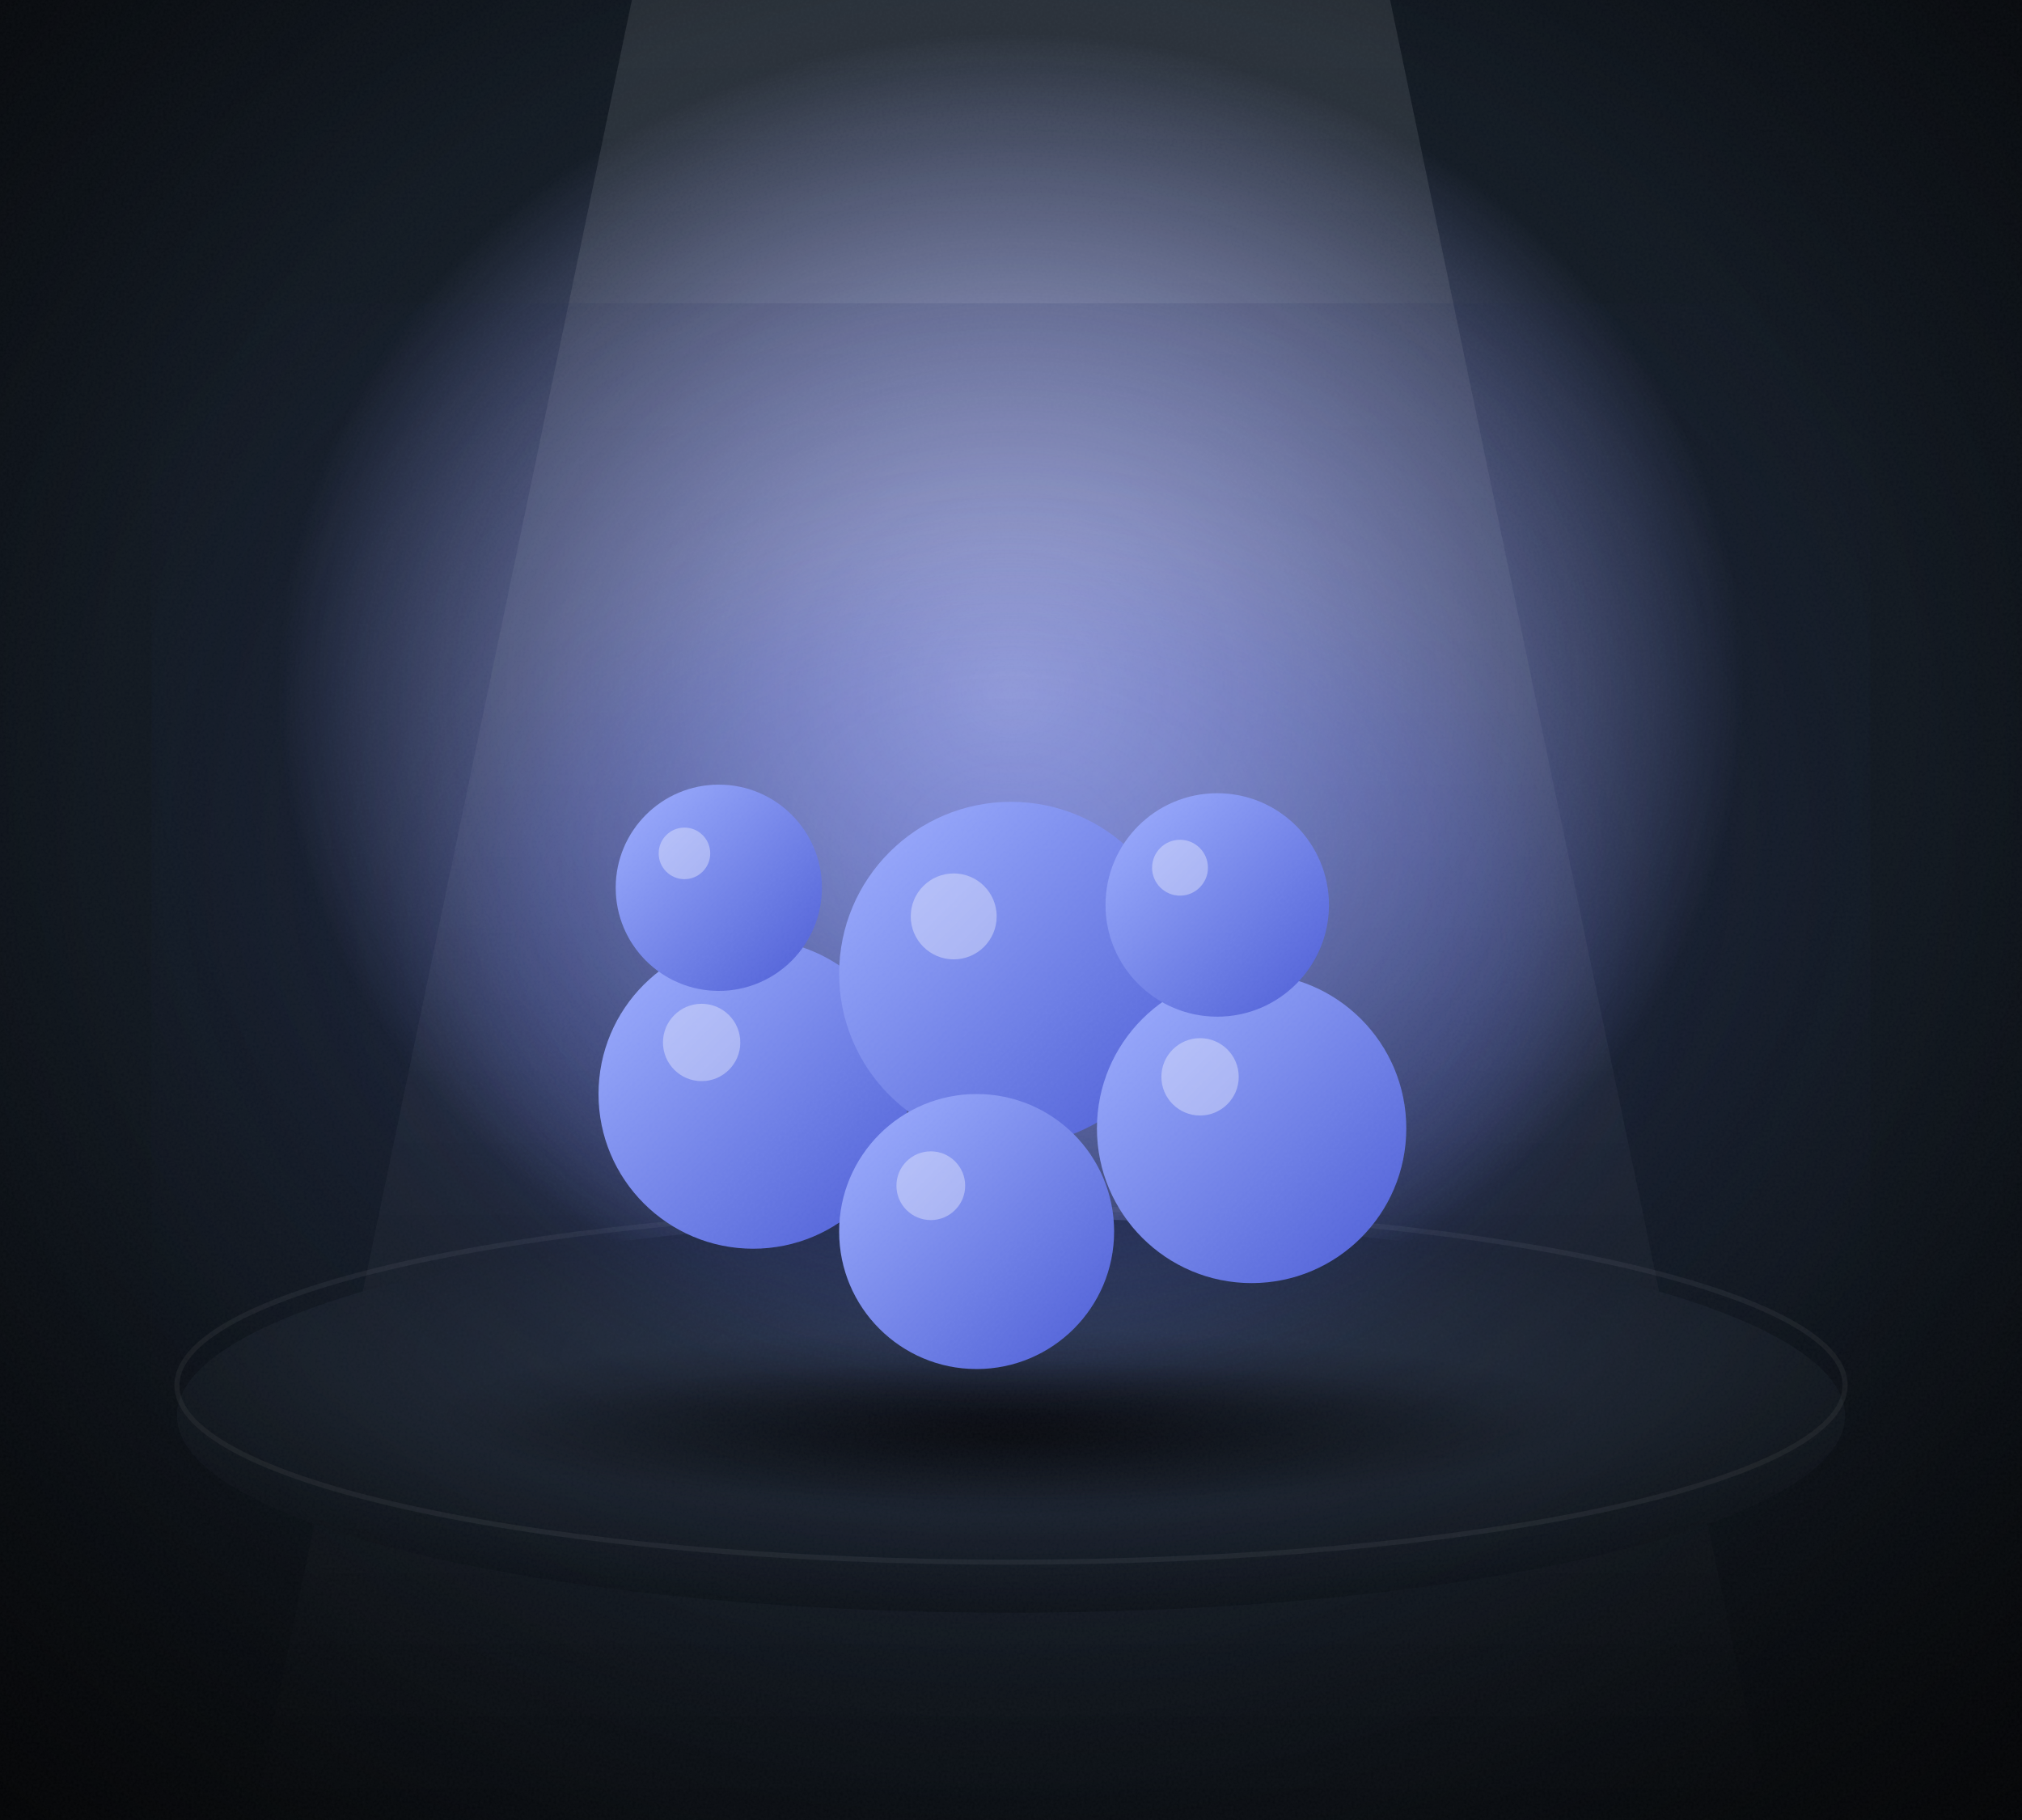
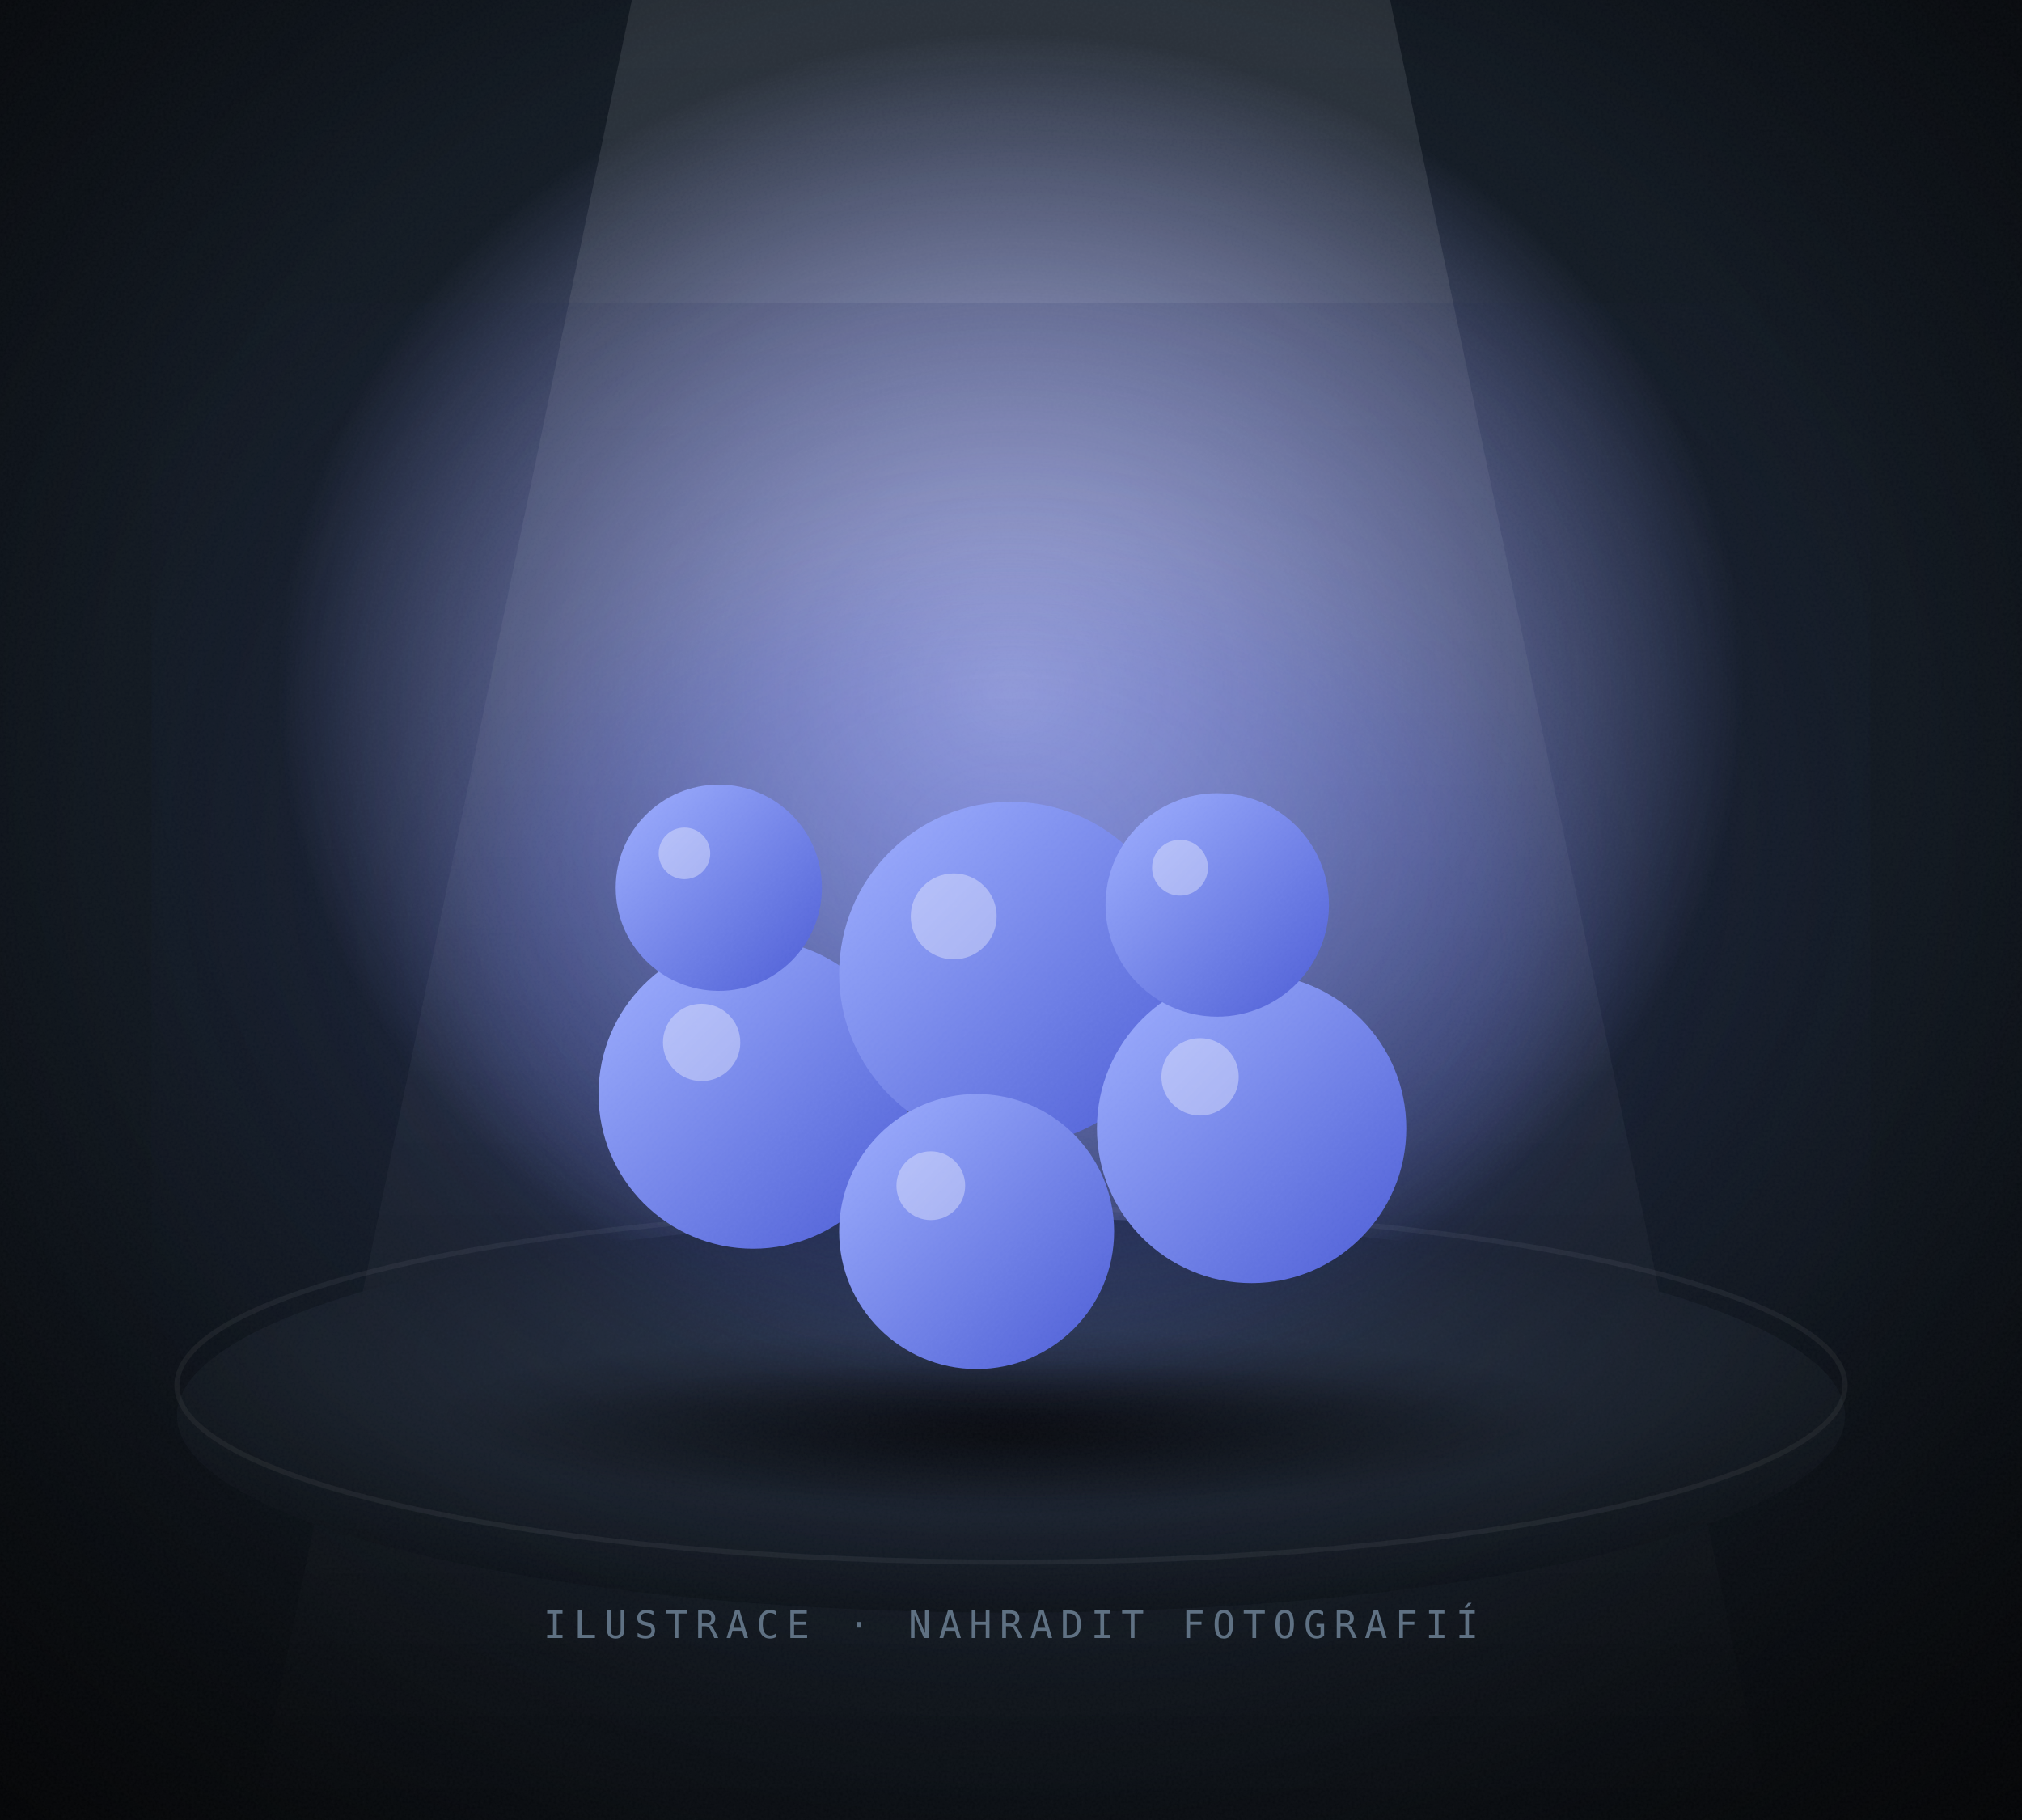
<svg xmlns="http://www.w3.org/2000/svg" viewBox="0 0 800 720" width="800" height="720">
  <defs>
    <radialGradient id="bg-blueberries" cx="50%" cy="38%" r="80%">
      <stop offset="0%" stop-color="#4a5bd4" stop-opacity="0.28" />
      <stop offset="45%" stop-color="#121a24" />
      <stop offset="100%" stop-color="#06080b" />
    </radialGradient>
    <linearGradient id="beam-blueberries" x1="0" y1="0" x2="0" y2="1">
      <stop offset="0%" stop-color="#ffffff" stop-opacity="0.10" />
      <stop offset="100%" stop-color="#ffffff" stop-opacity="0" />
    </linearGradient>
    <radialGradient id="slab-blueberries" cx="50%" cy="35%" r="65%">
      <stop offset="0%" stop-color="#2a3644" />
      <stop offset="70%" stop-color="#151c25" />
      <stop offset="100%" stop-color="#0c1117" />
    </radialGradient>
    <radialGradient id="shadow-blueberries" cx="50%" cy="50%" r="50%">
      <stop offset="0%" stop-color="#000" stop-opacity="0.65" />
      <stop offset="100%" stop-color="#000" stop-opacity="0" />
    </radialGradient>
    <radialGradient id="vig-blueberries" cx="50%" cy="45%" r="75%">
      <stop offset="60%" stop-color="#000" stop-opacity="0" />
      <stop offset="100%" stop-color="#000" stop-opacity="0.55" />
    </radialGradient>
    <filter id="grain-blueberries">
      <feTurbulence type="fractalNoise" baseFrequency="0.9" numOctaves="2" stitchTiles="stitch" />
      <feColorMatrix values="0 0 0 0 1  0 0 0 0 1  0 0 0 0 1  0 0 0 0.05 0" />
    </filter>
    <filter id="soft-blueberries" x="-20%" y="-20%" width="140%" height="140%">
      <feGaussianBlur stdDeviation="22" />
    </filter>
  </defs>
  <rect width="800" height="720" fill="url(#bg-blueberries)" />
  <path d="M250,0 L550,0 L700,720 L100,720 Z" fill="url(#beam-blueberries)" />
  <ellipse cx="400" cy="560" rx="330" ry="78" fill="url(#slab-blueberries)" />
  <ellipse cx="400" cy="548" rx="330" ry="70" fill="none" stroke="#ffffff" stroke-opacity="0.06" stroke-width="2" />
  <ellipse cx="400" cy="560" rx="230" ry="34" fill="url(#shadow-blueberries)" />
  <ellipse cx="400" cy="380" rx="220" ry="150" fill="#4a5bd4" opacity="0.18" filter="url(#soft-blueberries)" />
  <svg x="60" y="120" width="680" height="544" viewBox="0 0 200 160" class="" aria-hidden="true">
    <defs>
      <radialGradient id="gberries4a5bd4bg" cx="50%" cy="40%" r="70%">
        <stop offset="0%" stop-color="#4a5bd4" stop-opacity="0.35" />
        <stop offset="100%" stop-color="#0a0d12" stop-opacity="0" />
      </radialGradient>
      <linearGradient id="gberries4a5bd4" x1="0" y1="0" x2="1" y2="1">
        <stop offset="0%" stop-color="#9fb0ff" />
        <stop offset="100%" stop-color="#4a5bd4" />
      </linearGradient>
      <radialGradient id="gberries4a5bd4sh" cx="50%" cy="50%" r="50%">
        <stop offset="0%" stop-color="#000" stop-opacity="0.55" />
        <stop offset="100%" stop-color="#000" stop-opacity="0" />
      </radialGradient>
    </defs>
    <rect width="200" height="160" fill="url(#gberries4a5bd4bg)" />
    <ellipse cx="100" cy="132" rx="62" ry="9" fill="url(#gberries4a5bd4sh)" />
    <g>
      <g>
        <circle cx="70" cy="92" r="18" fill="url(#gberries4a5bd4)" />
        <circle cx="64" cy="86" r="4.5" fill="#fff" opacity="0.35" />
      </g>
      <g>
        <circle cx="100" cy="78" r="20" fill="url(#gberries4a5bd4)" />
        <circle cx="93.333" cy="71.333" r="5" fill="#fff" opacity="0.35" />
      </g>
      <g>
        <circle cx="128" cy="96" r="18" fill="url(#gberries4a5bd4)" />
        <circle cx="122" cy="90" r="4.5" fill="#fff" opacity="0.35" />
      </g>
      <g>
        <circle cx="96" cy="108" r="16" fill="url(#gberries4a5bd4)" />
        <circle cx="90.667" cy="102.667" r="4" fill="#fff" opacity="0.35" />
      </g>
      <g>
        <circle cx="124" cy="70" r="13" fill="url(#gberries4a5bd4)" />
        <circle cx="119.667" cy="65.667" r="3.25" fill="#fff" opacity="0.35" />
      </g>
      <g>
        <circle cx="66" cy="68" r="12" fill="url(#gberries4a5bd4)" />
        <circle cx="62" cy="64" r="3" fill="#fff" opacity="0.35" />
      </g>
    </g>
  </svg>
  <rect width="800" height="720" fill="url(#vig-blueberries)" />
  <rect width="800" height="720" filter="url(#grain-blueberries)" opacity="0.6" />
+   <text x="400" y="648" text-anchor="middle" font-family="ui-monospace, Menlo, monospace" font-size="15" letter-spacing="3" fill="#5f7183">ILUSTRACE · NAHRADIT FOTOGRAFIÍ</text>
</svg>
